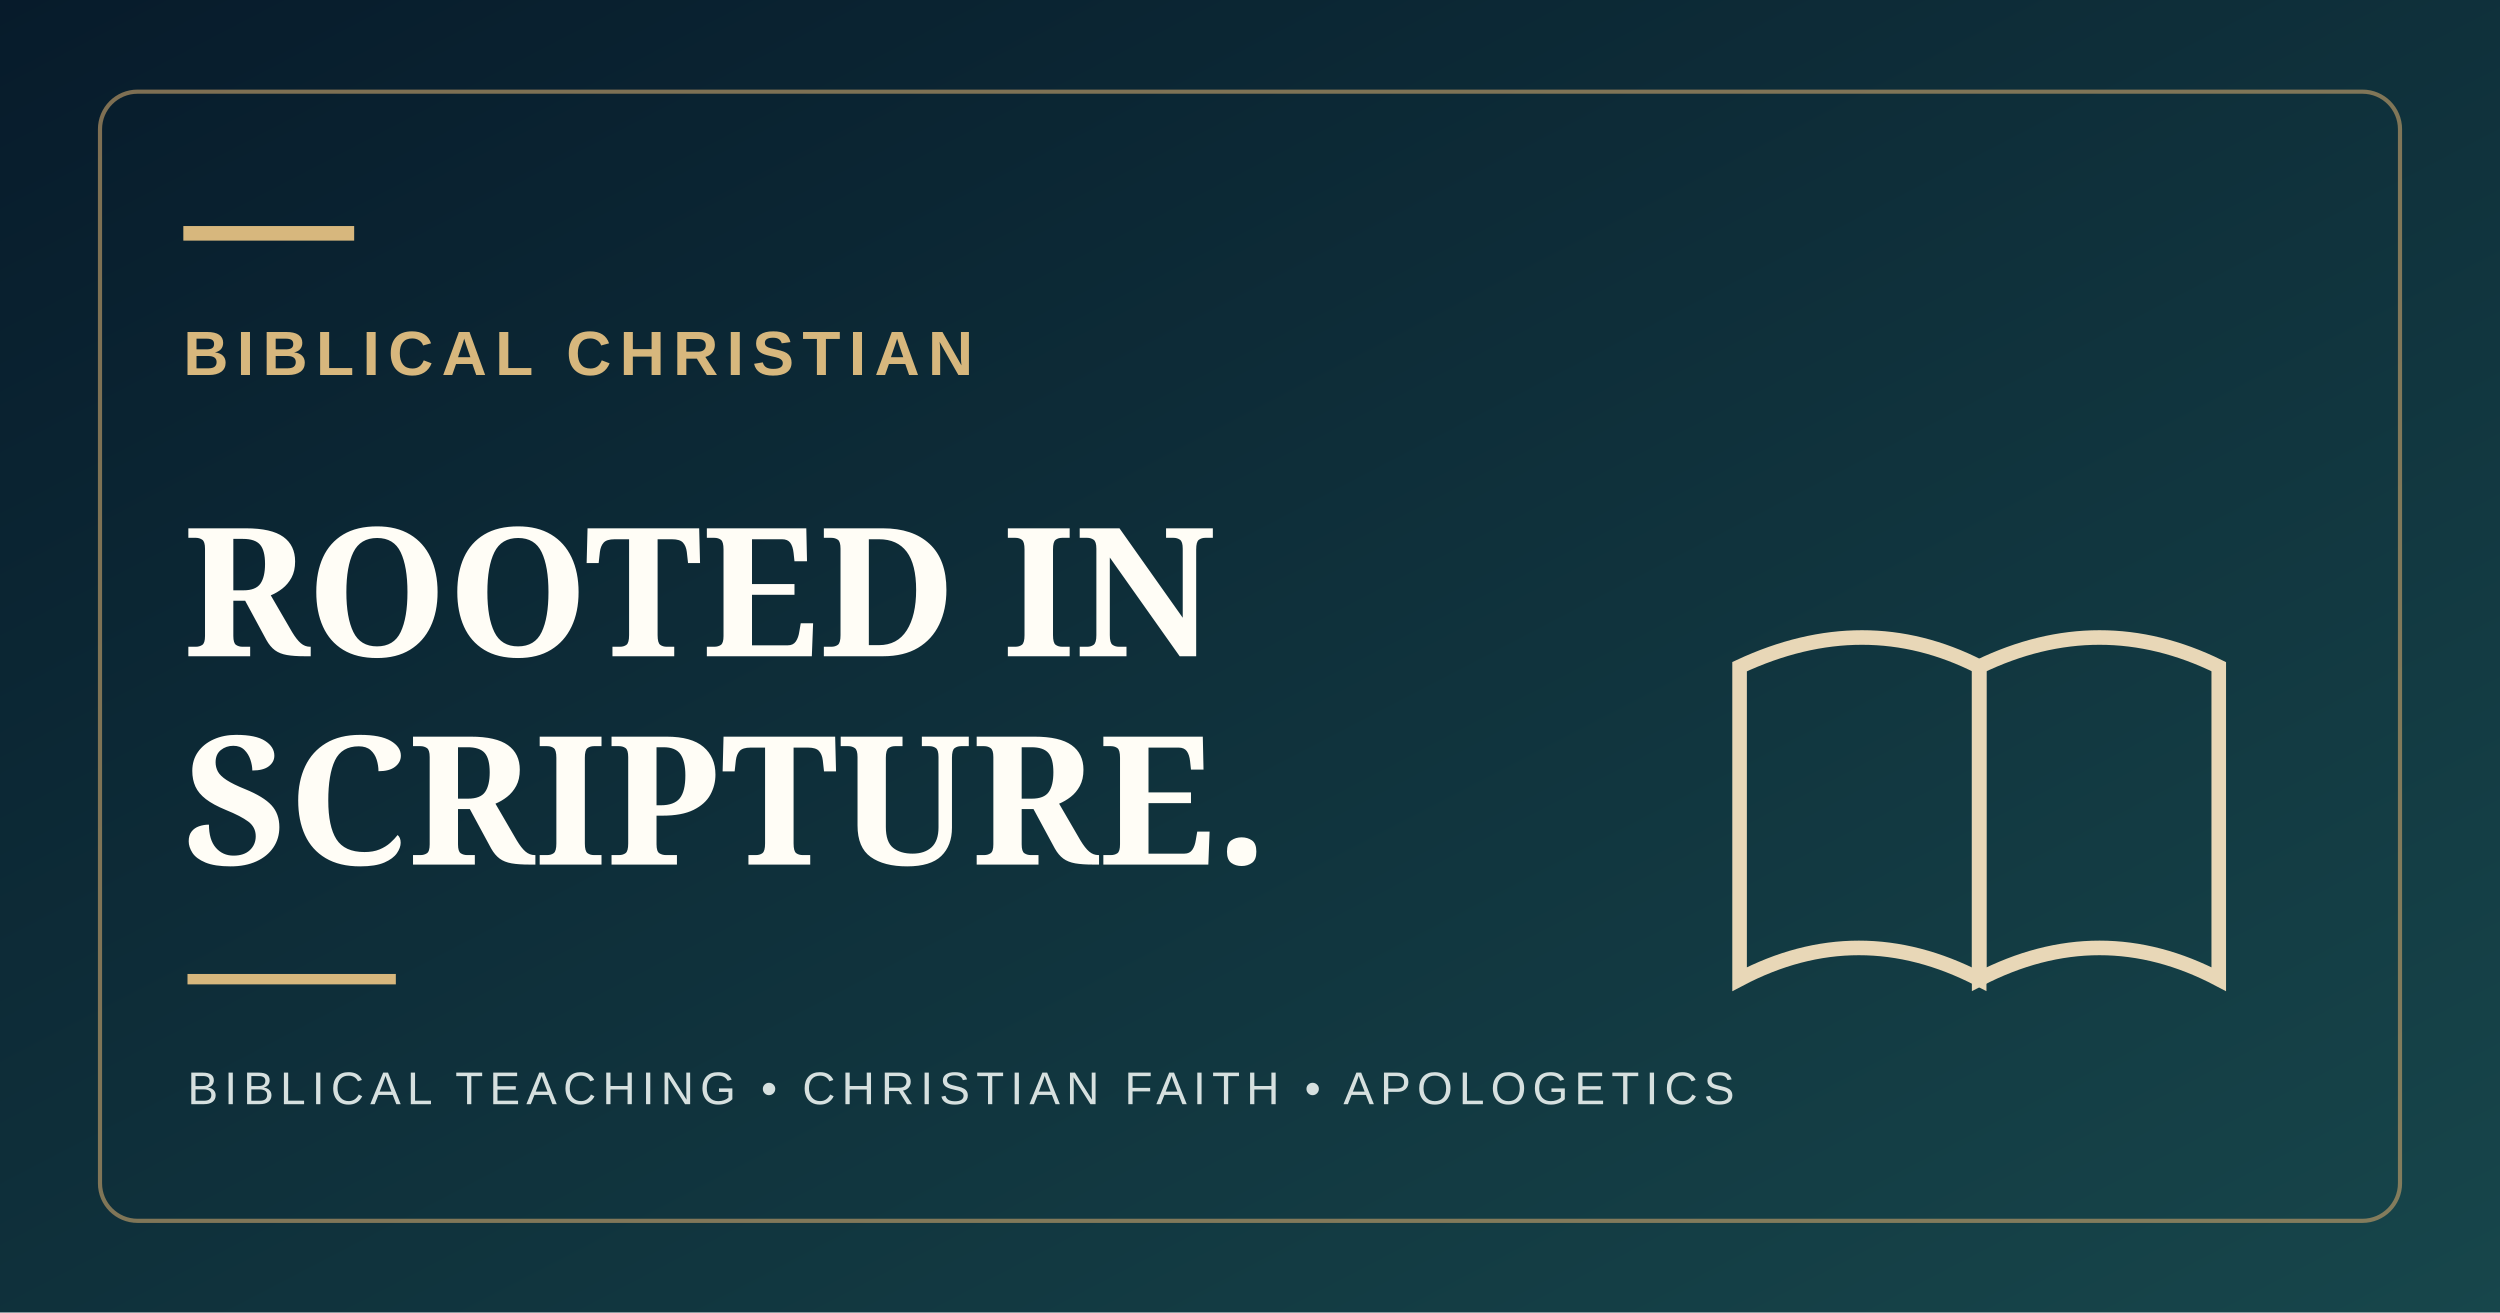
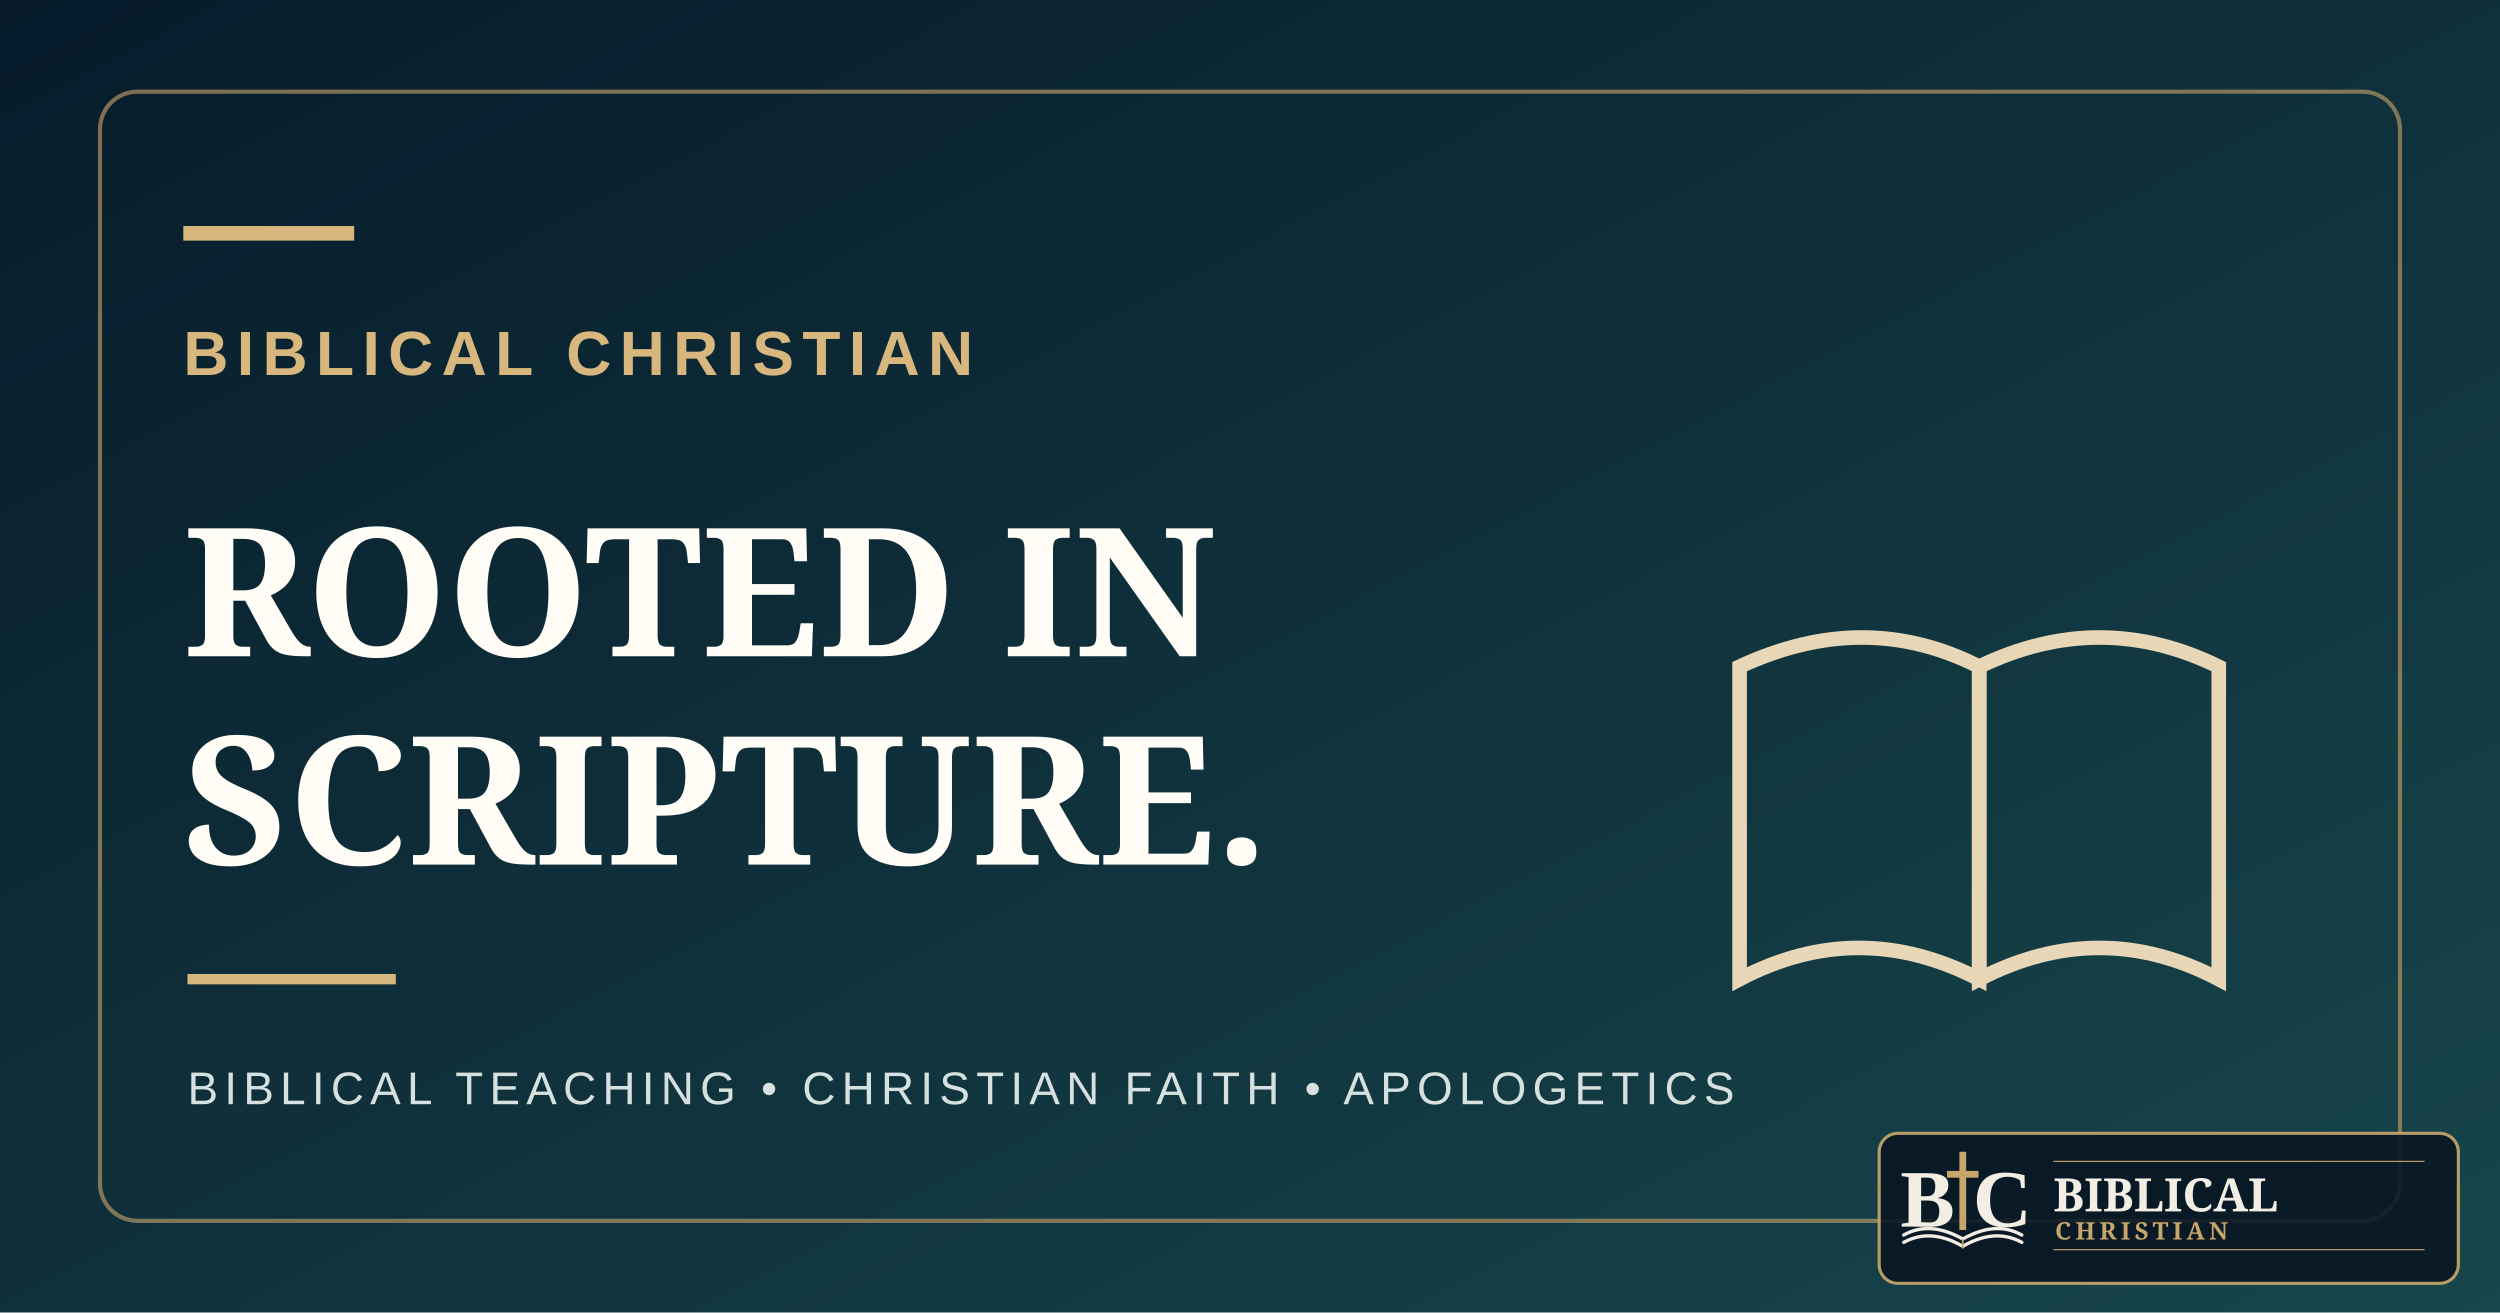
<svg xmlns="http://www.w3.org/2000/svg" width="1200" height="630" viewBox="0 0 1200 630">
  <defs>
    <linearGradient id="bg" x2="1" y2="1">
      <stop stop-color="#071b2b" />
      <stop offset="1" stop-color="#17464b" />
    </linearGradient>
  </defs>
  <rect width="1200" height="630" fill="url(#bg)" />
  <rect x="48" y="44" width="1104" height="542" rx="18" fill="none" stroke="#bd9b67" stroke-opacity=".65" stroke-width="2" />
  <path d="M88 112h82" stroke="#d7b77d" stroke-width="7" />
  <text x="88" y="180" fill="#d7b77d" font-family="Arial,sans-serif" font-size="30" font-weight="700" letter-spacing="4">BIBLICAL CHRISTIAN</text>
  <text x="88" y="315" fill="#fffdf6" font-family="Georgia,serif" font-size="86" font-weight="bold">ROOTED IN</text>
  <text x="88" y="415" fill="#fffdf6" font-family="Georgia,serif" font-size="86" font-weight="bold">SCRIPTURE.</text>
  <path d="M90 470h100" stroke="#d7b77d" stroke-width="5" />
  <text x="90" y="530" fill="#d6e0df" font-family="Arial,sans-serif" font-size="22" letter-spacing="3">BIBLICAL TEACHING • CHRISTIAN FAITH • APOLOGETICS</text>
  <g transform="translate(950 300)" fill="none" stroke="#e8d7b7" stroke-width="7">
    <path d="M-115 20Q-55 -8 0 20V170Q-58 140 -115 170Z" />
    <path d="M0 20Q58 -8 115 20V170Q58 140 0 170Z" />
  </g>
+   <g id="brand-watermark" transform="translate(902 544)">
+     <rect width="278" height="72" rx="9" fill="#081522" fill-opacity=".88" stroke="#c7a66a" stroke-opacity=".92" stroke-width="1.5" />
+     <g transform="translate(8 4) scale(.27)">
+       <g fill="#f3eee3" font-family="Georgia,'Times New Roman',serif" font-weight="700">
+         <text x="8" y="151" font-size="145" letter-spacing="-8">B</text>
+         <text x="137" y="151" font-size="145" letter-spacing="-7">C</text>
+       </g>
+       <path d="M119 18V157M91 58H147" fill="none" stroke="#c7a66a" stroke-width="12" />
+       <path d="M14 166C48 147 83 153 119 173C155 153 190 147 224 166M14 179C49 160 84 166 119 186C154 166 189 160 224 179" fill="none" stroke="#f3eee3" stroke-width="6" stroke-linecap="round" />
+       <path d="M119 173V190" stroke="#c7a66a" stroke-width="3" />
+       <path d="M280 35H940M280 192H940" stroke="#c7a66a" stroke-width="2" />
+       <text x="280" y="124" fill="#f3eee3" font-family="Georgia,serif" font-size="82" font-weight="700">BIBLICAL</text>
+       <text x="283" y="174" fill="#c7a66a" font-family="Georgia,serif" font-size="43" font-weight="700" letter-spacing="7.5">CHRISTIAN</text>
+     </g>
+   </g>
</svg>
